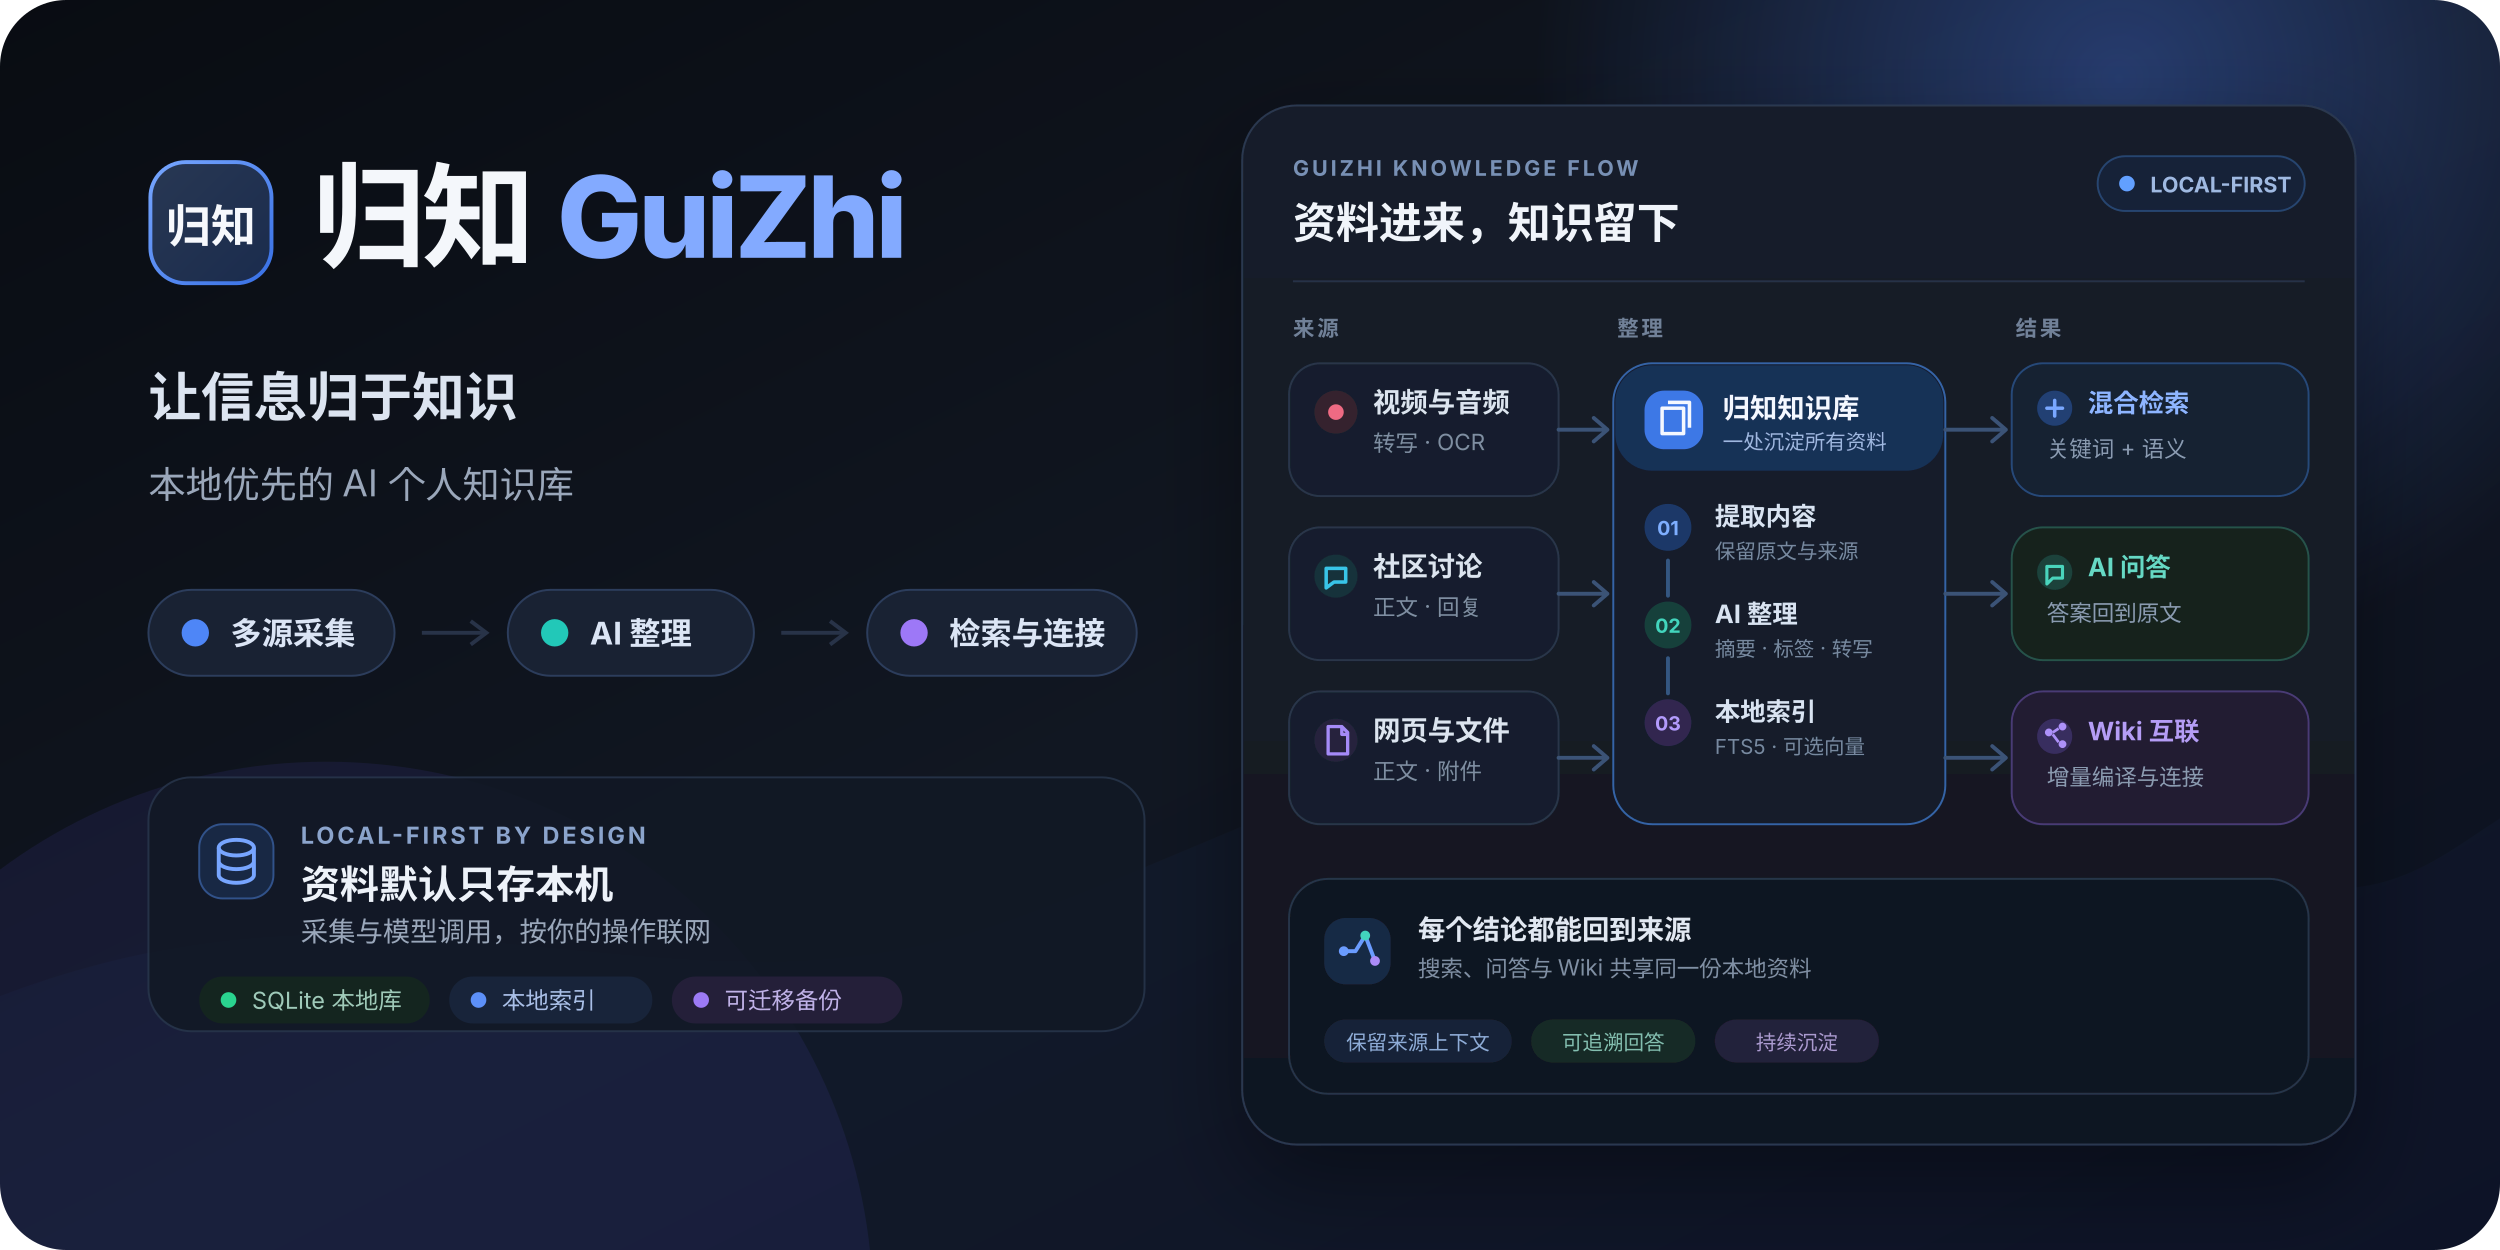
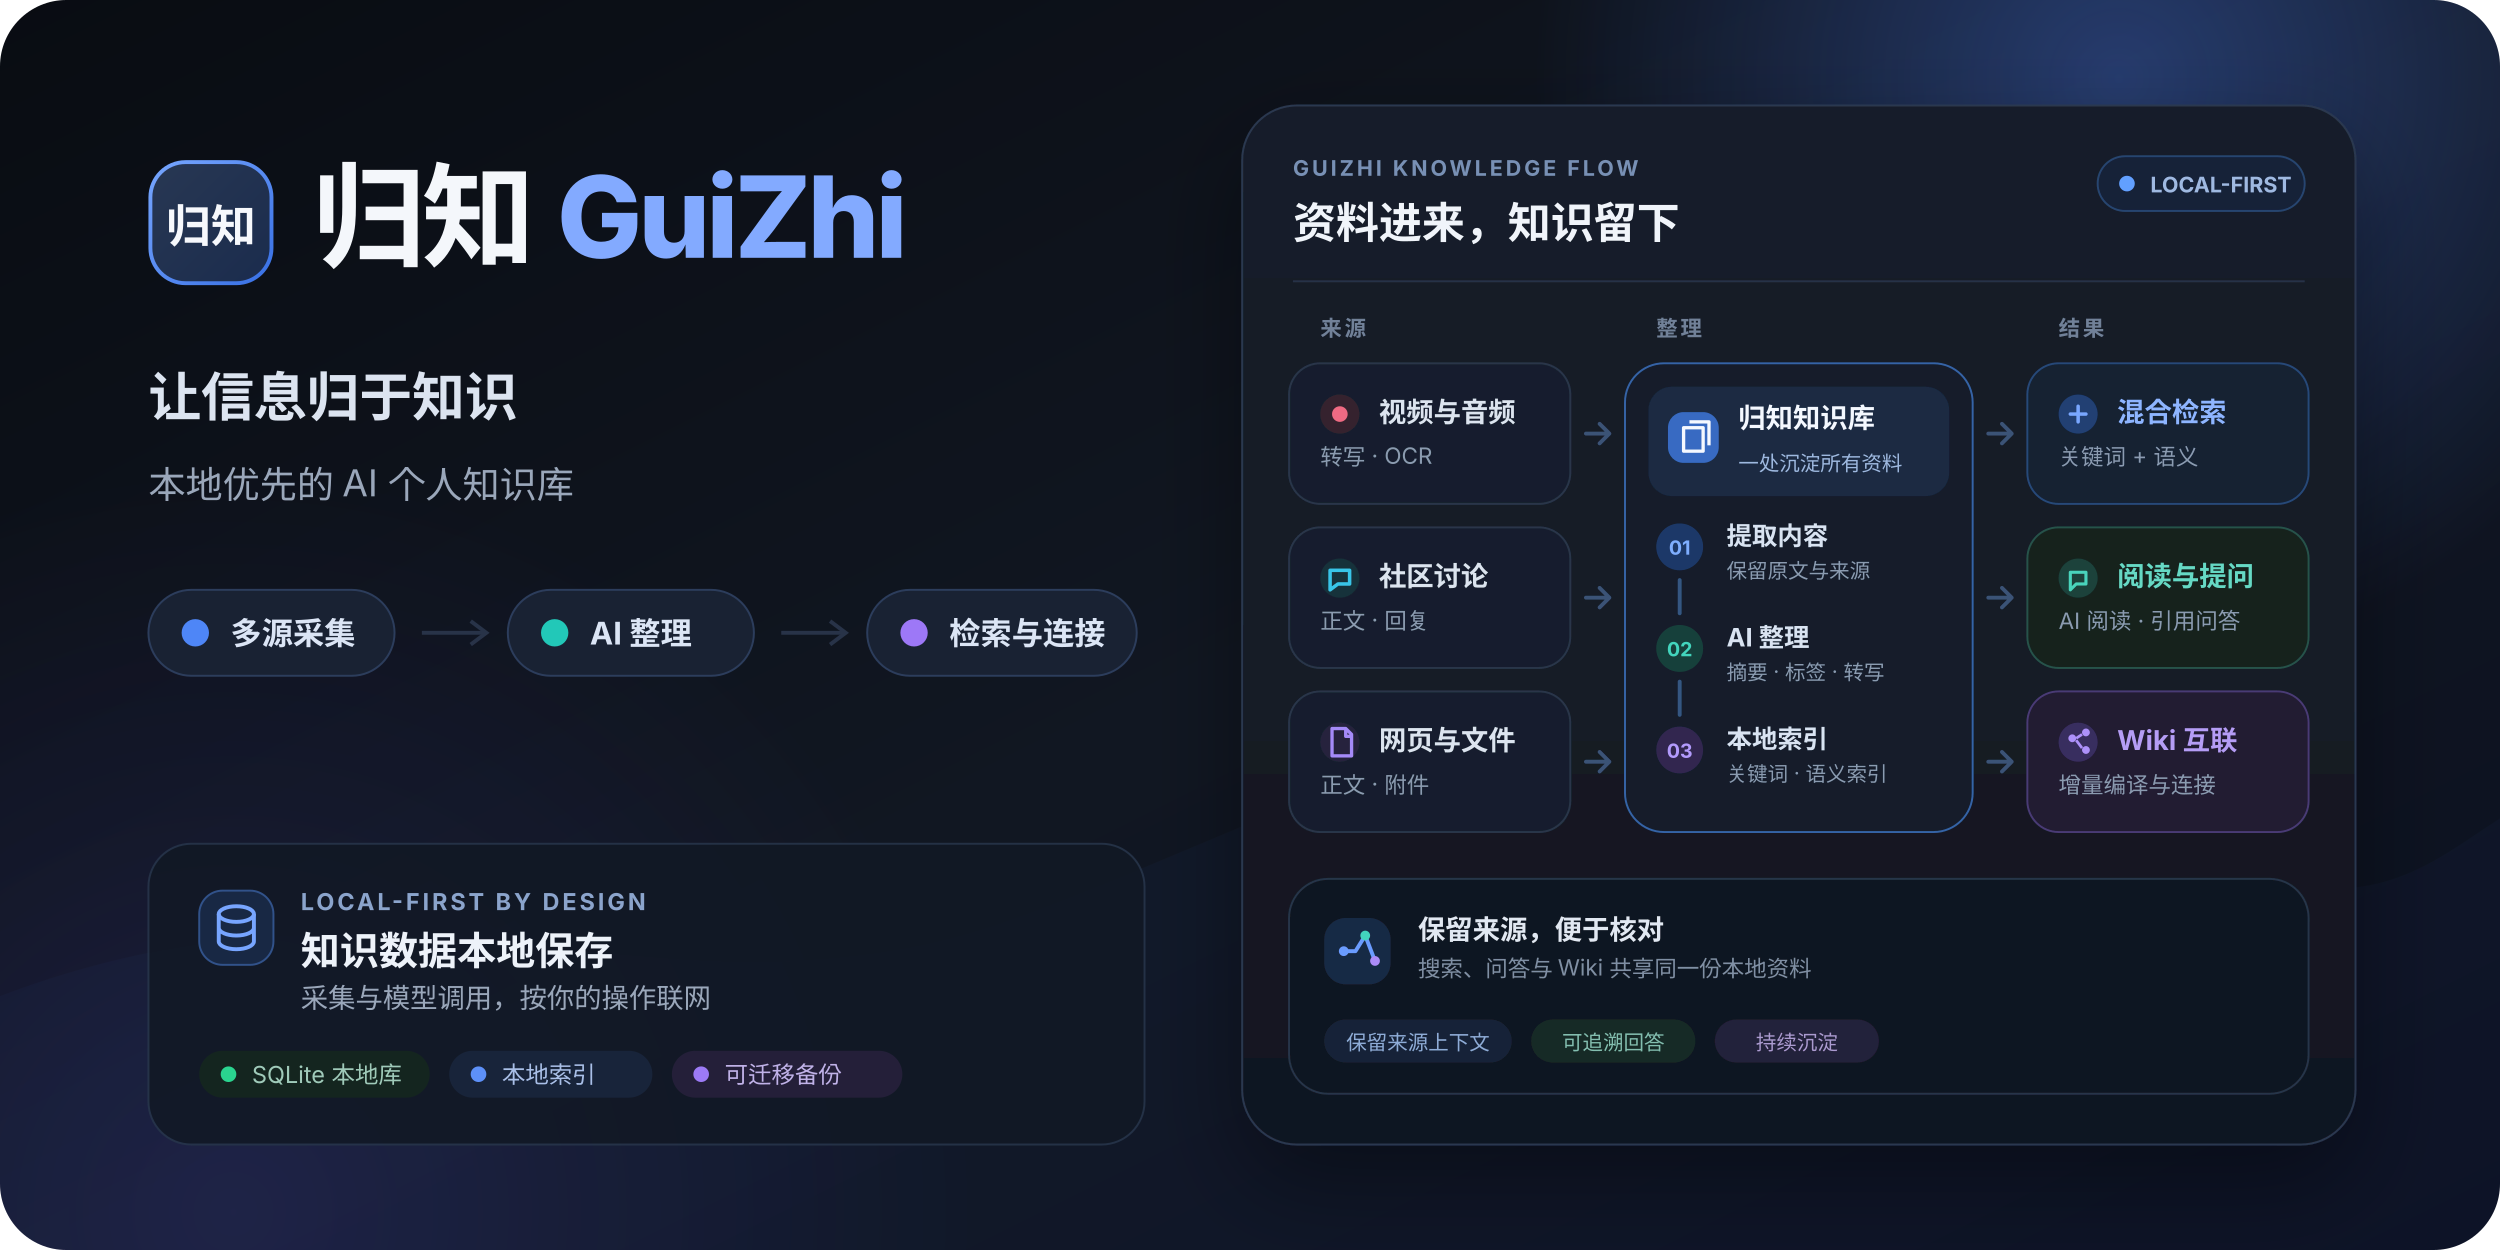
<svg xmlns="http://www.w3.org/2000/svg" width="1280" height="640" viewBox="0 0 1280 640" role="img" aria-labelledby="title desc">
  <defs>
    <clipPath id="hero-clip" clipPathUnits="userSpaceOnUse">
      <rect width="1280" height="640" rx="34" />
    </clipPath>
    <linearGradient id="bg" x1="0" y1="0" x2="1" y2="1">
      <stop offset="0" stop-color="#090c12" />
      <stop offset="0.52" stop-color="#111722" />
      <stop offset="1" stop-color="#0b1020" />
    </linearGradient>
    <linearGradient id="brand" x1="0" y1="0" x2="1" y2="1">
      <stop stop-color="#78a7ff" />
      <stop offset="1" stop-color="#376fe4" />
    </linearGradient>
    <linearGradient id="panel" x1="0" y1="0" x2="0" y2="1">
      <stop stop-color="#171e2a" />
      <stop offset="1" stop-color="#111721" />
    </linearGradient>
    <radialGradient id="glow">
      <stop stop-color="#4f83ff" stop-opacity=".35" />
      <stop offset="1" stop-color="#4f83ff" stop-opacity="0" />
    </radialGradient>
+     <radialGradient id="left-glow">
+       <stop stop-color="#6857ff" stop-opacity=".14" />
+       <stop offset=".55" stop-color="#6857ff" stop-opacity=".06" />
+       <stop offset="1" stop-color="#6857ff" stop-opacity="0" />
+     </radialGradient>
    <filter id="shadow" x="-20%" y="-20%" width="140%" height="140%">
      <feDropShadow dx="0" dy="20" stdDeviation="24" flood-color="#000" flood-opacity=".38" />
    </filter>
    <style>
      .sans { font-family: Inter, "SF Pro Display", "Segoe UI", "Microsoft YaHei", "PingFang SC", sans-serif; }
      .muted { fill: #9aa7ba; }
      .line { stroke: #283348; stroke-width: 2; }
      .label { fill: #718198; font-size: 11px; font-weight: 700; letter-spacing: 1.4px; }
    </style>
  </defs>
  <g clip-path="url(#hero-clip)">
    <rect width="1280" height="640" fill="url(#bg)" />
    <circle cx="1085" cy="40" r="300" fill="url(#glow)" />
-     <circle cx="167" cy="670" r="280" fill="#6857ff" opacity=".09" />
+     <circle cx="120" cy="620" r="380" fill="url(#left-glow)" />
    <path d="M0 510C210 430 342 535 520 470s279-149 482-67 222 52 278 16v221H0Z" fill="#447cf3" opacity=".035" />
    <g class="sans">
      <g transform="translate(76 82)">
        <rect width="64" height="64" rx="19" fill="url(#brand)" />
        <rect x="2" y="2" width="60" height="60" rx="17" fill="#121823" opacity=".78" />
        <text x="32" y="42" fill="#f6f8fc" font-size="23" font-weight="800" text-anchor="middle">归知</text>
      </g>
      <text x="160" y="132" fill="#f4f7fb" font-size="58" font-weight="760" letter-spacing="-2">归知 <tspan fill="#83aaff">GuiZhi</tspan>
      </text>
      <text x="76" y="213" fill="#dce4f0" font-size="27" font-weight="600">让信息归于知识</text>
      <text x="76" y="255" class="muted" font-size="19">本地优先的 AI 个人知识库</text>
      <g transform="translate(76 302)">
        <g>
          <rect width="126" height="44" rx="22" fill="#192233" stroke="#2c3d5c" />
          <circle cx="24" cy="22" r="7" fill="#4e86f7" />
          <text x="42" y="28" fill="#dbe5f5" font-size="16" font-weight="650">多源采集</text>
        </g>
        <path d="M140 22h32" class="line" />
        <path d="m165 16 8 6-8 6" fill="none" class="line" />
        <g transform="translate(184)">
          <rect width="126" height="44" rx="22" fill="#192233" stroke="#2c3d5c" />
          <circle cx="24" cy="22" r="7" fill="#22c8b8" />
          <text x="42" y="28" fill="#dbe5f5" font-size="16" font-weight="650">AI 整理</text>
        </g>
        <path d="M324 22h32" class="line" />
        <path d="m349 16 8 6-8 6" fill="none" class="line" />
        <g transform="translate(368)">
          <rect width="138" height="44" rx="22" fill="#192233" stroke="#2c3d5c" />
          <circle cx="24" cy="22" r="7" fill="#9d78f7" />
          <text x="42" y="28" fill="#dbe5f5" font-size="16" font-weight="650">检索与连接</text>
        </g>
      </g>
-       <g transform="translate(76 398)">
-         <rect width="510" height="130" rx="22" fill="#111824" opacity=".88" stroke="#26344a" />
+       <g transform="translate(76 432)">
+         <rect width="510" height="154" rx="22" fill="#111824" opacity=".88" stroke="#26344a" />
        <g transform="translate(26 24)">
          <rect width="38" height="38" rx="12" fill="#182844" stroke="#31528a" />
          <ellipse cx="19" cy="12" rx="9" ry="4" fill="none" stroke="#77a5ff" stroke-width="2" />
          <path d="M10 12v14c0 2.2 4 4 9 4s9-1.8 9-4V12M10 19c0 2.2 4 4 9 4s9-1.8 9-4" fill="none" stroke="#77a5ff" stroke-width="2" />
        </g>
        <text x="78" y="34" fill="#8ba4cc" font-size="12" font-weight="700" letter-spacing="1.5">LOCAL-FIRST BY DESIGN</text>
-         <text x="78" y="62" fill="#edf2f9" font-size="20" font-weight="700">资料默认只存本机</text>
+         <text x="78" y="62" fill="#edf2f9" font-size="20" font-weight="700">知识数据本地保存</text>
        <text x="78" y="84" fill="#9aa7ba" font-size="14">采集与模型调用，按你的操作联网</text>
-         <g transform="translate(26 102)">
+         <g transform="translate(26 106)">
          <rect width="118" height="24" rx="12" fill="#14251f" />
          <circle cx="15" cy="12" r="4" fill="#2ad48f" />
          <text x="27" y="16.5" fill="#9fcab9" font-size="12">SQLite 本地库</text>
          <rect x="128" width="104" height="24" rx="12" fill="#18243a" />
          <circle cx="143" cy="12" r="4" fill="#5d90f8" />
          <text x="155" y="16.5" fill="#a9bfe7" font-size="12">本地索引</text>
          <rect x="242" width="118" height="24" rx="12" fill="#241f39" />
          <circle cx="257" cy="12" r="4" fill="#9c7af5" />
          <text x="269" y="16.5" fill="#c0b2e8" font-size="12">可迁移备份</text>
        </g>
      </g>
      <g transform="translate(636 54)" filter="url(#shadow)">
        <rect width="570" height="532" rx="28" fill="url(#panel)" stroke="#2c3850" />
        <text x="26" y="36" fill="#7890b5" font-size="11" font-weight="700" letter-spacing="1.5">GUIZHI KNOWLEDGE FLOW</text>
        <text x="26" y="68" fill="#f0f4fa" font-size="22" font-weight="720">资料进来，知识留下</text>
        <g transform="translate(438 26)">
          <rect width="106" height="28" rx="14" fill="#142039" stroke="#28456f" />
          <circle cx="15" cy="14" r="4" fill="#62a0ff" />
          <text x="27" y="18.5" fill="#9fb9e1" font-size="11" font-weight="650">LOCAL-FIRST</text>
        </g>
        <path d="M26 90h518" stroke="#273246" />
-         <text x="26" y="118" class="label">来源</text>
-         <text x="192" y="118" class="label">整理</text>
-         <text x="396" y="118" class="label">结果</text>
+         <text x="40" y="118" class="label">来源</text>
+         <text x="212" y="118" class="label">整理</text>
+         <text x="418" y="118" class="label">结果</text>
        <g transform="translate(24 132)">
-           <rect width="138" height="68" rx="16" fill="#161f2d" stroke="#29364a" />
-           <circle cx="24" cy="25" r="11" fill="#35232d" />
-           <circle cx="24" cy="25" r="4" fill="#ef6b83" />
-           <text x="43" y="25" fill="#dce4ef" font-size="14" font-weight="650">视频与音频</text>
-           <text x="43" y="45" fill="#7f8ea2" font-size="11.5">转写 · OCR</text>
+           <rect width="144" height="72" rx="16" fill="#161f2d" stroke="#29364a" />
+           <circle cx="26" cy="26" r="10" fill="#35232d" />
+           <circle cx="26" cy="26" r="4" fill="#ef6b83" />
+           <text x="46" y="30" fill="#dce4ef" font-size="14" font-weight="650">视频与音频</text>
+           <text x="16" y="52" fill="#8b9bb0" font-size="11.5">转写 · OCR</text>
        </g>
        <g transform="translate(24 216)">
-           <rect width="138" height="68" rx="16" fill="#161f2d" stroke="#29364a" />
-           <circle cx="24" cy="25" r="11" fill="#19313b" />
-           <path d="M19 21h10v7h-6l-4 3z" fill="none" stroke="#39c5e8" stroke-width="1.8" stroke-linejoin="round" />
-           <text x="43" y="25" fill="#dce4ef" font-size="14" font-weight="650">社区讨论</text>
-           <text x="43" y="45" fill="#7f8ea2" font-size="11.5">正文 · 回复</text>
+           <rect width="144" height="72" rx="16" fill="#161f2d" stroke="#29364a" />
+           <circle cx="26" cy="26" r="10" fill="#19313b" />
+           <path d="M21 22h10v7h-6l-4 3z" fill="none" stroke="#39c5e8" stroke-width="1.8" stroke-linejoin="round" />
+           <text x="46" y="30" fill="#dce4ef" font-size="14" font-weight="650">社区讨论</text>
+           <text x="16" y="52" fill="#8b9bb0" font-size="11.5">正文 · 回复</text>
        </g>
        <g transform="translate(24 300)">
-           <rect width="138" height="68" rx="16" fill="#161f2d" stroke="#29364a" />
-           <circle cx="24" cy="25" r="11" fill="#25233d" />
-           <path d="M20 18h7l3 3v11H20zM27 18v4h3" fill="none" stroke="#a58af8" stroke-width="1.7" stroke-linejoin="round" />
-           <text x="43" y="25" fill="#dce4ef" font-size="14" font-weight="650">网页与文件</text>
-           <text x="43" y="45" fill="#7f8ea2" font-size="11.5">正文 · 附件</text>
-         </g>
-         <path d="M162 166h25m-7-6 7 6-7 6M162 250h25m-7-6 7 6-7 6M162 334h25m-7-6 7 6-7 6" fill="none" stroke="#3b5276" stroke-width="2" stroke-linecap="round" stroke-linejoin="round" />
-         <g transform="translate(190 132)">
-           <rect width="170" height="236" rx="20" fill="#121c2b" stroke="#3563a6" />
-           <rect x="1" y="1" width="168" height="54" rx="19" fill="#1b3765" opacity=".75" />
-           <rect x="16" y="14" width="30" height="30" rx="10" fill="#3d78e6" />
-           <path d="M25 23h11v13H25zM28 20h11v13" fill="none" stroke="#f5f8ff" stroke-width="1.8" stroke-linejoin="round" />
-           <text x="56" y="28" fill="#f4f8ff" font-size="14" font-weight="720">归知知识库</text>
-           <text x="56" y="44" fill="#9eb8df" font-size="10.5">一处沉淀所有资料</text>
-           <g transform="translate(16 72)">
+           <rect width="144" height="72" rx="16" fill="#161f2d" stroke="#29364a" />
+           <circle cx="26" cy="26" r="10" fill="#25233d" />
+           <path d="M22 19h7l3 3v11H22zM29 19v4h3" fill="none" stroke="#a58af8" stroke-width="1.7" stroke-linejoin="round" />
+           <text x="46" y="30" fill="#dce4ef" font-size="14" font-weight="650">网页与文件</text>
+           <text x="16" y="52" fill="#8b9bb0" font-size="11.5">正文 · 附件</text>
+         </g>
+         <path d="M176 168h12m-5-5 5 5-5 5M176 252h12m-5-5 5 5-5 5M176 336h12m-5-5 5 5-5 5" fill="none" stroke="#3b5276" stroke-width="2" stroke-linecap="round" stroke-linejoin="round" />
+         <g transform="translate(196 132)">
+           <rect width="178" height="240" rx="20" fill="#121c2b" stroke="#3563a6" />
+           <rect x="12" y="12" width="154" height="56" rx="12" fill="#1b2d47" opacity=".8" />
+           <rect x="22" y="25" width="26" height="26" rx="8" fill="#376ac2" />
+           <path d="M30 33h10v12H30zM33 30h10v12" fill="none" stroke="#f5f8ff" stroke-width="1.7" stroke-linejoin="round" />
+           <text x="58" y="33" fill="#f4f8ff" font-size="14" font-weight="720">归知知识库</text>
+           <text x="58" y="55" fill="#9eb8df" font-size="10.5">一处沉淀所有资料</text>
+           <g transform="translate(16 82)">
            <circle cx="12" cy="12" r="12" fill="#1e3968" />
            <text x="12" y="16" fill="#7eaeff" font-size="10" font-weight="700" text-anchor="middle">01</text>
            <text x="36" y="11" fill="#d9e3f1" font-size="13" font-weight="650">提取内容</text>
-             <text x="36" y="28" fill="#78899f" font-size="10.5">保留原文与来源</text>
-           </g>
-           <path d="M28 101v18" stroke="#345781" stroke-width="2" stroke-linecap="round" />
-           <g transform="translate(16 122)">
+             <text x="36" y="28" fill="#8b9bb0" font-size="10.5">保留原文与来源</text>
+           </g>
+           <path d="M28 111v17" stroke="#345781" stroke-width="2" stroke-linecap="round" />
+           <g transform="translate(16 134)">
            <circle cx="12" cy="12" r="12" fill="#17413b" />
            <text x="12" y="16" fill="#43d5bd" font-size="10" font-weight="700" text-anchor="middle">02</text>
            <text x="36" y="11" fill="#d9e3f1" font-size="13" font-weight="650">AI 整理</text>
-             <text x="36" y="28" fill="#78899f" font-size="10.5">摘要 · 标签 · 转写</text>
-           </g>
-           <path d="M28 151v18" stroke="#345781" stroke-width="2" stroke-linecap="round" />
-           <g transform="translate(16 172)">
+             <text x="36" y="28" fill="#8b9bb0" font-size="10.5">摘要 · 标签 · 转写</text>
+           </g>
+           <path d="M28 163v17" stroke="#345781" stroke-width="2" stroke-linecap="round" />
+           <g transform="translate(16 186)">
            <circle cx="12" cy="12" r="12" fill="#30284f" />
            <text x="12" y="16" fill="#b39afc" font-size="10" font-weight="700" text-anchor="middle">03</text>
            <text x="36" y="11" fill="#d9e3f1" font-size="13" font-weight="650">本地索引</text>
-             <text x="36" y="28" fill="#78899f" font-size="10.5">FTS5 · 可选向量</text>
-           </g>
-         </g>
-         <path d="M360 166h31m-7-6 7 6-7 6M360 250h31m-7-6 7 6-7 6M360 334h31m-7-6 7 6-7 6" fill="none" stroke="#3b5276" stroke-width="2" stroke-linecap="round" stroke-linejoin="round" />
-         <g transform="translate(394 132)">
-           <rect width="152" height="68" rx="16" fill="#122033" stroke="#274878" />
-           <circle cx="22" cy="23" r="9" fill="#203f73" />
-           <path d="M18 23h8m-4-4v8" stroke="#79a7ff" stroke-width="1.8" stroke-linecap="round" />
-           <text x="39" y="25" fill="#8eb5ff" font-size="13" font-weight="700">混合检索</text>
-           <text x="18" y="48" fill="#8b9bb0" font-size="11.5">关键词 + 语义</text>
-         </g>
-         <g transform="translate(394 216)">
-           <rect width="152" height="68" rx="16" fill="#13221f" stroke="#27524a" />
-           <circle cx="22" cy="23" r="9" fill="#1b423a" />
-           <path d="M18 20h8v6h-5l-3 3z" fill="none" stroke="#49d4bc" stroke-width="1.6" stroke-linejoin="round" />
-           <text x="39" y="25" fill="#66d9c4" font-size="13" font-weight="700">AI 问答</text>
-           <text x="18" y="48" fill="#8b9bb0" font-size="11.5">答案回到原文</text>
-         </g>
-         <g transform="translate(394 300)">
-           <rect width="152" height="68" rx="16" fill="#201a32" stroke="#493a74" />
-           <circle cx="22" cy="23" r="9" fill="#392d5f" />
-           <circle cx="19" cy="21" r="2" fill="#ad91fa" />
-           <circle cx="26" cy="18" r="2" fill="#ad91fa" />
-           <circle cx="26" cy="27" r="2" fill="#ad91fa" />
-           <path d="m21 21 3-2m-3 3 3 4" stroke="#ad91fa" stroke-width="1.4" />
-           <text x="39" y="25" fill="#b59df5" font-size="13" font-weight="700">Wiki 互联</text>
-           <text x="18" y="48" fill="#8b9bb0" font-size="11.5">增量编译与连接</text>
+             <text x="36" y="28" fill="#8b9bb0" font-size="10.5">关键词 · 语义索引</text>
+           </g>
+         </g>
+         <path d="M382 168h12m-5-5 5 5-5 5M382 252h12m-5-5 5 5-5 5M382 336h12m-5-5 5 5-5 5" fill="none" stroke="#3b5276" stroke-width="2" stroke-linecap="round" stroke-linejoin="round" />
+         <g transform="translate(402 132)">
+           <rect width="144" height="72" rx="16" fill="#122033" stroke="#274878" />
+           <circle cx="26" cy="26" r="10" fill="#203f73" />
+           <path d="M22 26h8m-4-4v8" stroke="#79a7ff" stroke-width="1.8" stroke-linecap="round" />
+           <text x="46" y="30" fill="#8eb5ff" font-size="14" font-weight="700">混合检索</text>
+           <text x="16" y="52" fill="#8b9bb0" font-size="11.5">关键词 + 语义</text>
+         </g>
+         <g transform="translate(402 216)">
+           <rect width="144" height="72" rx="16" fill="#13221f" stroke="#27524a" />
+           <circle cx="26" cy="26" r="10" fill="#1b423a" />
+           <path d="M22 23h8v6h-5l-3 3z" fill="none" stroke="#49d4bc" stroke-width="1.6" stroke-linejoin="round" />
+           <text x="46" y="30" fill="#66d9c4" font-size="14" font-weight="700">阅读与提问</text>
+           <text x="16" y="52" fill="#8b9bb0" font-size="11.5">AI 阅读 · 引用问答</text>
+         </g>
+         <g transform="translate(402 300)">
+           <rect width="144" height="72" rx="16" fill="#201a32" stroke="#493a74" />
+           <circle cx="26" cy="26" r="10" fill="#392d5f" />
+           <circle cx="23" cy="24" r="2" fill="#ad91fa" />
+           <circle cx="30" cy="21" r="2" fill="#ad91fa" />
+           <circle cx="30" cy="30" r="2" fill="#ad91fa" />
+           <path d="m25 24 3-2m-3 3 3 4" stroke="#ad91fa" stroke-width="1.4" />
+           <text x="46" y="30" fill="#b59df5" font-size="14" font-weight="700">Wiki 互联</text>
+           <text x="16" y="52" fill="#8b9bb0" font-size="11.5">增量编译与连接</text>
        </g>
        <g transform="translate(24 396)">
          <rect width="522" height="110" rx="20" fill="#101720" stroke="#263449" />
          <rect x="18" y="20" width="34" height="34" rx="11" fill="#192945" />
          <path d="M28 37h6l5-8 5 13" fill="none" stroke="#6b9cff" stroke-width="2" stroke-linecap="round" stroke-linejoin="round" />
          <circle cx="28" cy="37" r="2.5" fill="#6b9cff" />
          <circle cx="39" cy="29" r="2.5" fill="#42d3bd" />
          <circle cx="44" cy="42" r="2.5" fill="#ac8cf8" />
-           <text x="66" y="31" fill="#e1e8f2" font-size="14" font-weight="680">每个结论都能回到来源</text>
+           <text x="66" y="31" fill="#e1e8f2" font-size="14" font-weight="680">保留来源，便于核对</text>
          <text x="66" y="50" fill="#7f8fa4" font-size="11.5">搜索、问答与 Wiki 共享同一份本地资料</text>
          <g transform="translate(18 72)">
            <rect width="96" height="22" rx="11" fill="#172338" />
            <text x="48" y="15.5" fill="#8eacd7" font-size="10.5" text-anchor="middle">保留来源上下文</text>
            <rect x="106" width="84" height="22" rx="11" fill="#162b27" />
            <text x="148" y="15.5" fill="#83beaf" font-size="10.5" text-anchor="middle">可追溯回答</text>
            <rect x="200" width="84" height="22" rx="11" fill="#24203a" />
            <text x="242" y="15.5" fill="#aa9bd0" font-size="10.5" text-anchor="middle">持续沉淀</text>
          </g>
        </g>
      </g>
    </g>
  </g>
</svg>
